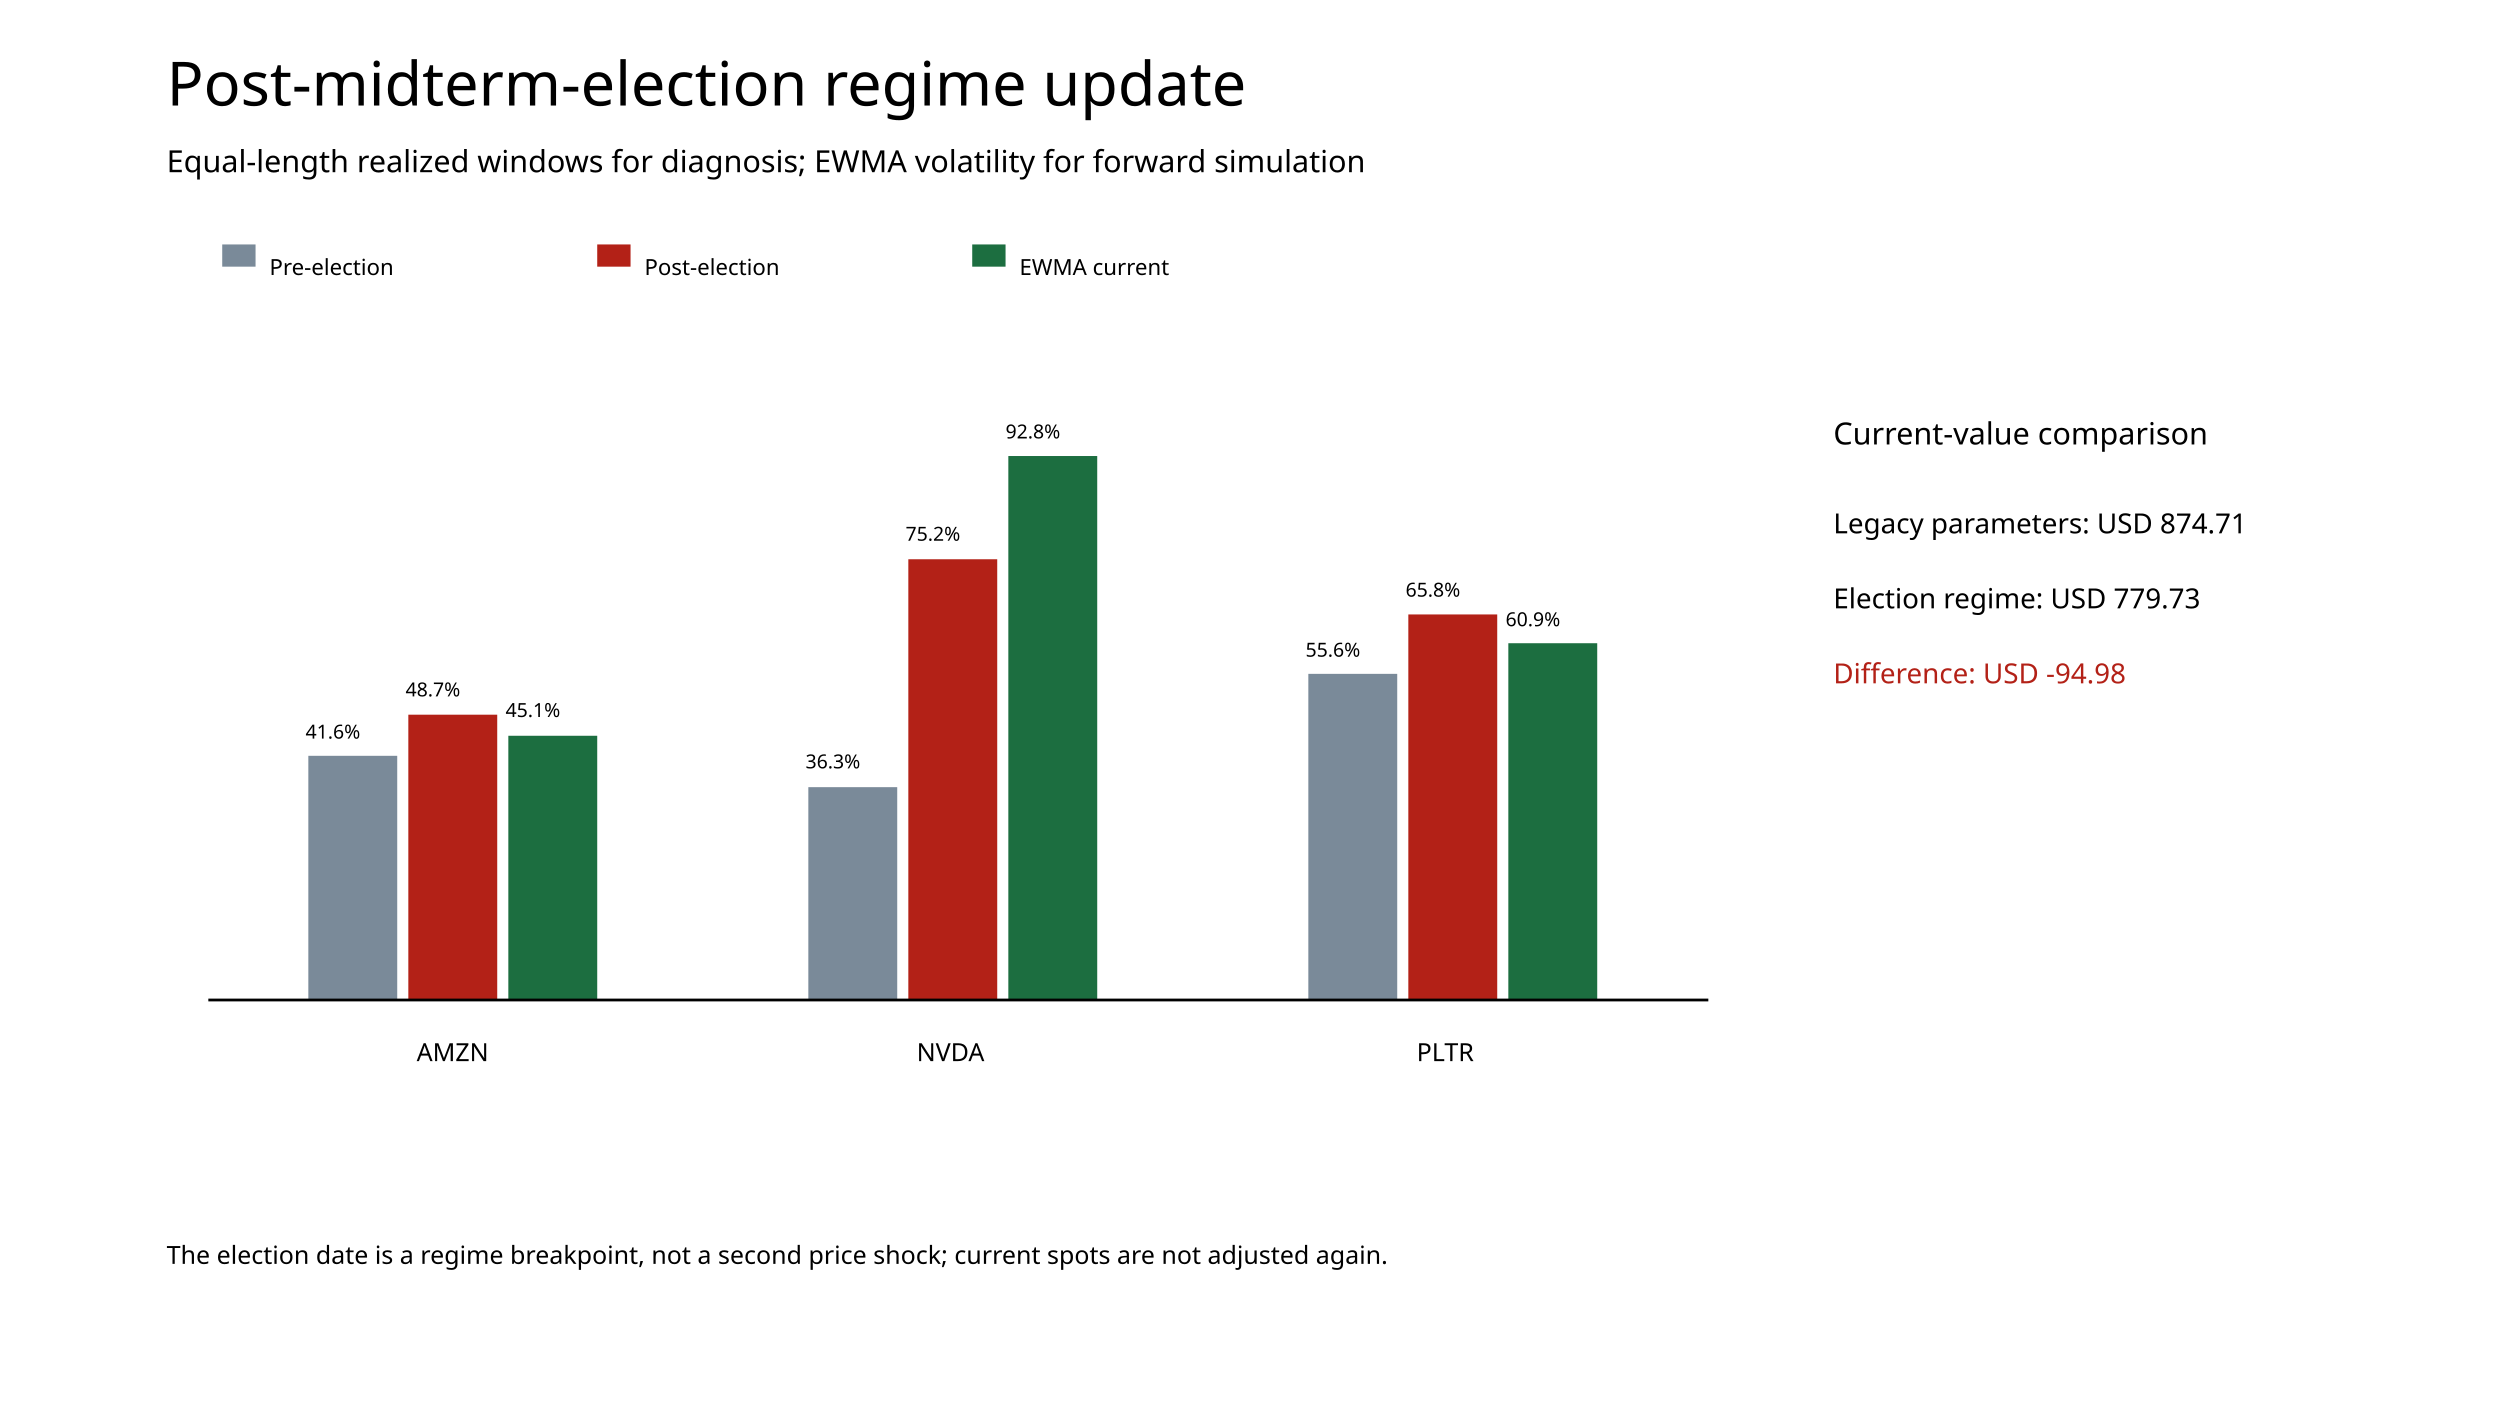
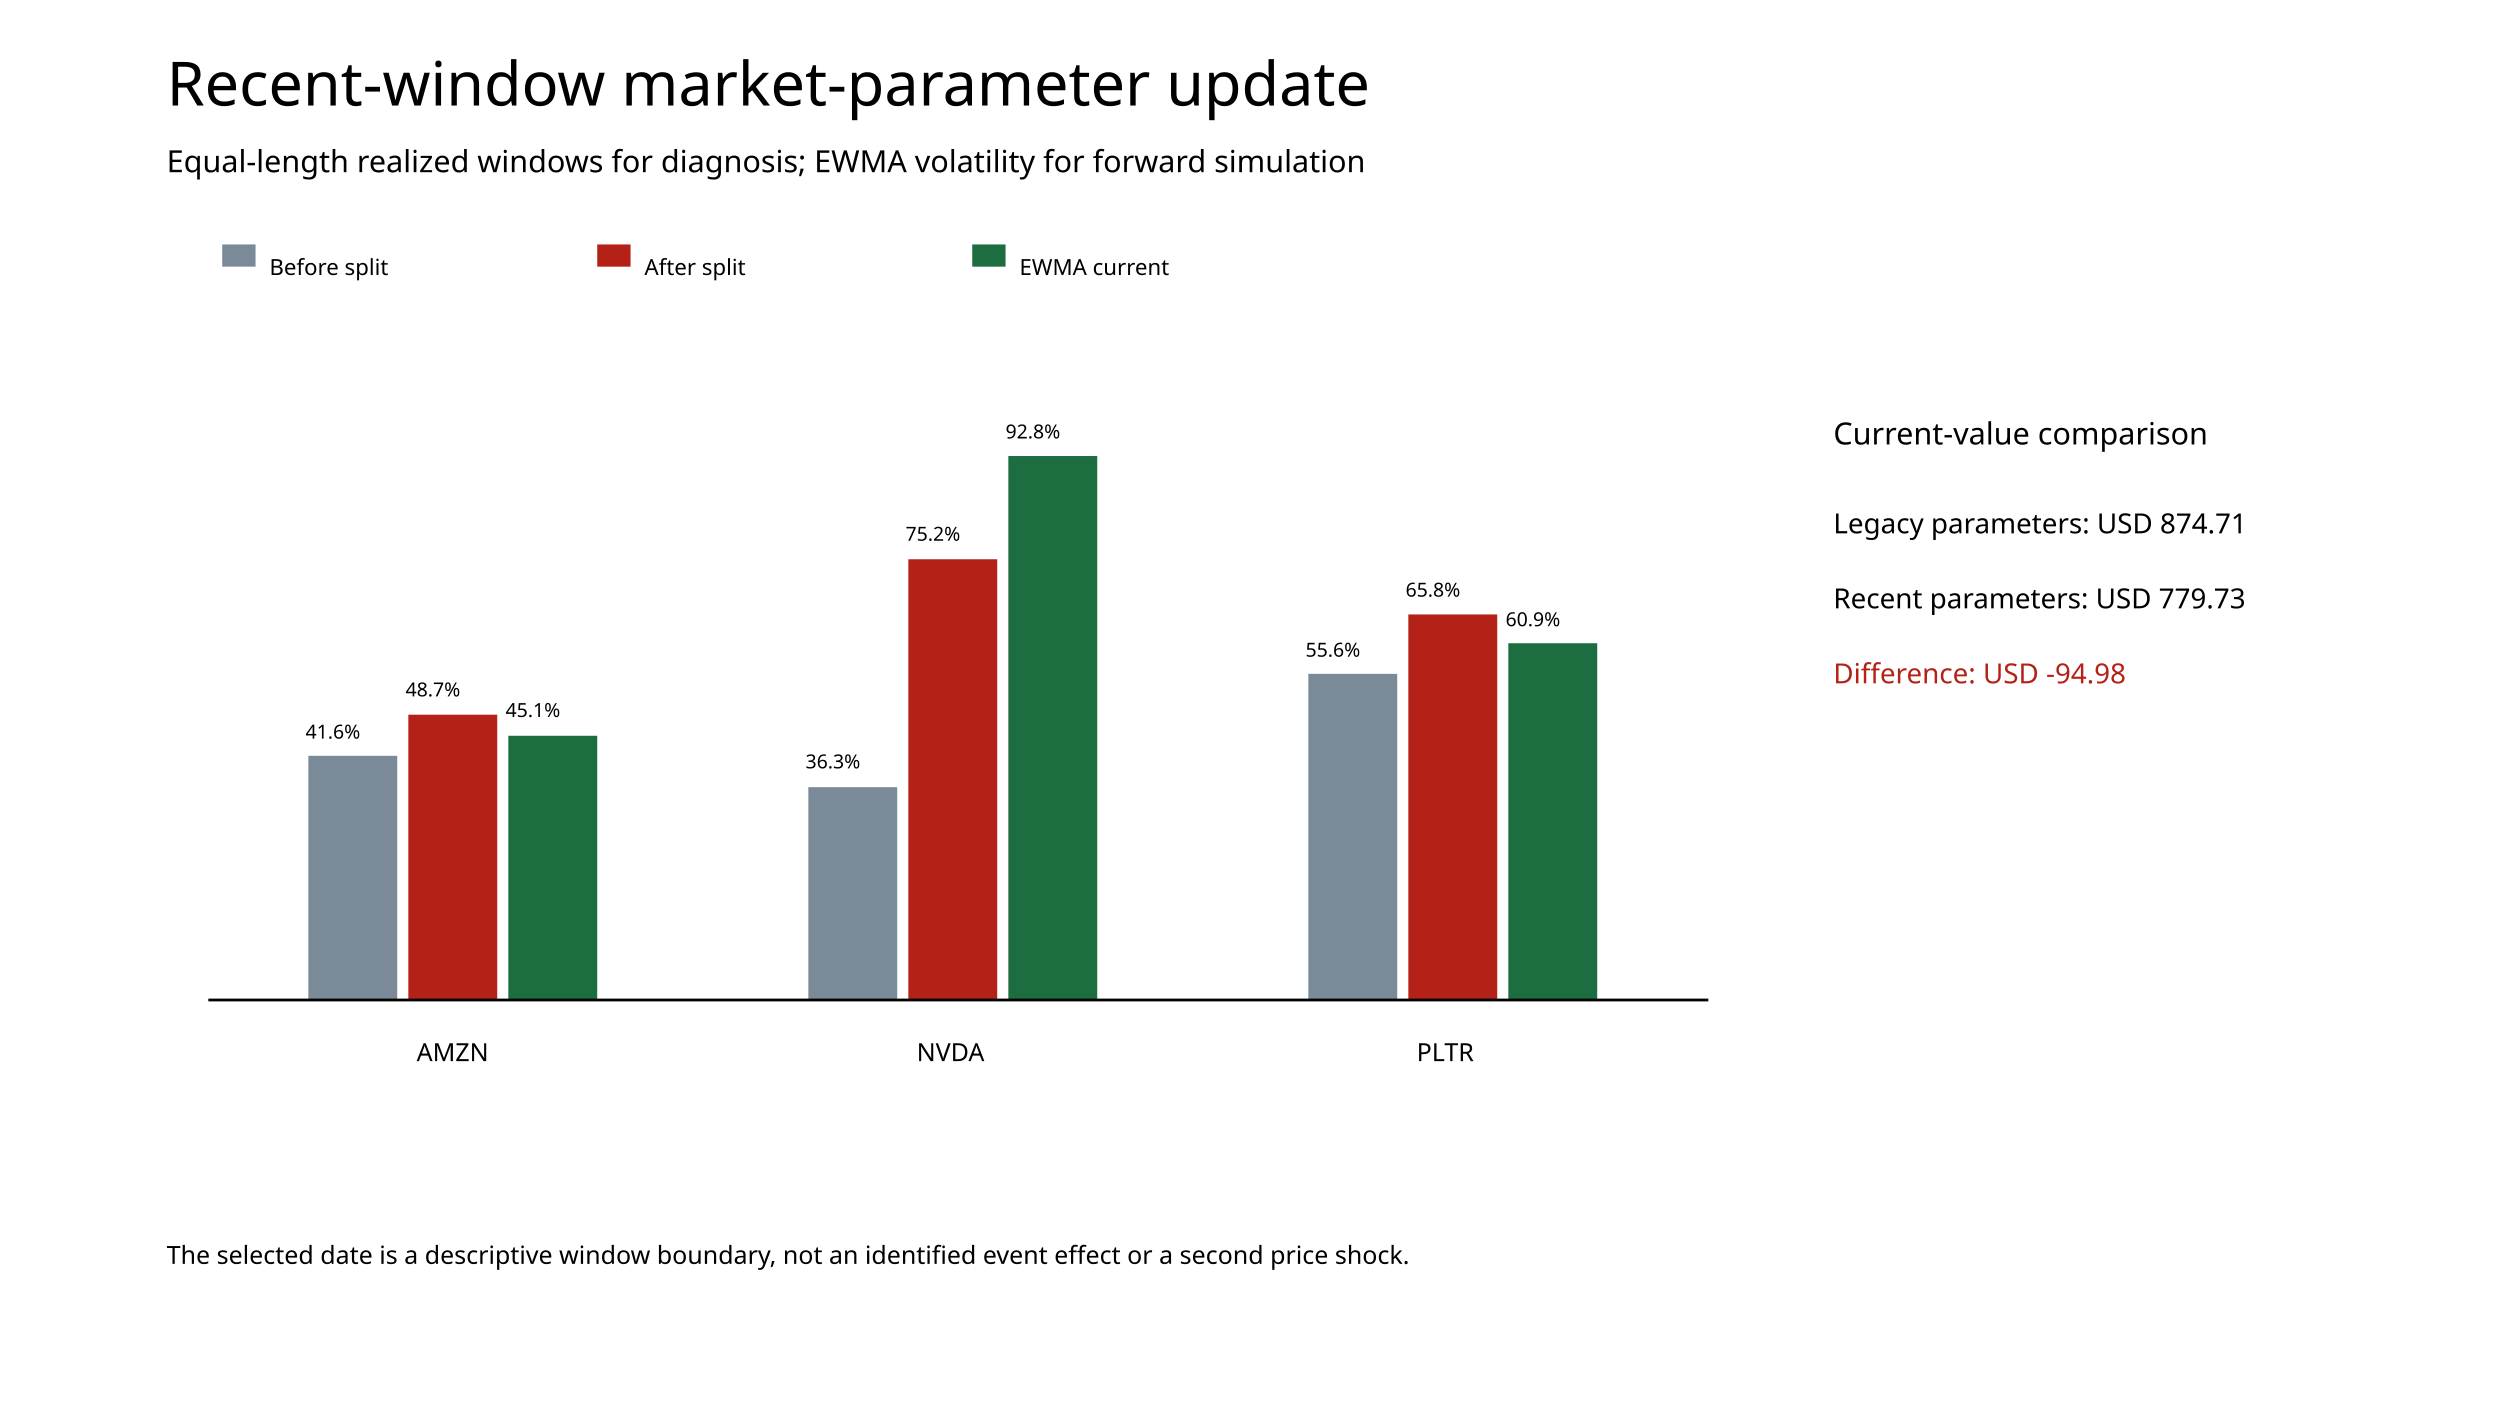
<svg xmlns="http://www.w3.org/2000/svg" width="900" height="510" preserveAspectRatio="xMinYMin meet" viewBox="0 0 900 510" version="1.0" fill-rule="evenodd">
  <clipPath id="clip">
    <rect x="0" y="0" width="900" height="510" />
  </clipPath>
  <g id="group" transform="scale(1,-1) translate(0,-510)" style="clip-path: url(#clip)">
    <g transform="">
      <rect x="0" y="0" width="900" height="510" style="stroke: none; stroke-linecap: butt; stroke-width: 1; fill: rgb(100%,100%,100%); fill-rule: evenodd;" />
-       <text x="60" y="472" style="font-family: Helvetica-Bold; font-size: 22px;fill: rgb(0%,0%,0%); stroke:none;" transform="translate(0,944) scale(1,-1)">Post-midterm-election regime update</text>
+       <text x="60" y="472" style="font-family: Helvetica-Bold; font-size: 22px;fill: rgb(0%,0%,0%); stroke:none;" transform="translate(0,944) scale(1,-1)">Recent-window market-parameter update</text>
      <text x="60" y="448" style="font-family: Times-Roman; font-size: 11px;fill: rgb(0%,0%,0%); stroke:none;" transform="translate(0,896) scale(1,-1)">Equal-length realized windows for diagnosis; EWMA volatility for forward simulation</text>
      <rect x="111.0" y="150" width="32.0" height="87.907" style="stroke: none; stroke-linecap: butt; stroke-width: 1; fill: rgb(48%,54%,60%); fill-rule: evenodd;" />
      <text x="110.0" y="244.907" style="font-family: Times-Roman; font-size: 7px;fill: rgb(0%,0%,0%); stroke:none;" transform="translate(0,489) scale(1,-1)">41.6%</text>
      <rect x="147.0" y="150" width="32.0" height="102.711" style="stroke: none; stroke-linecap: butt; stroke-width: 1; fill: rgb(70%,13%,9%); fill-rule: evenodd;" />
      <text x="146.0" y="259.711" style="font-family: Times-Roman; font-size: 7px;fill: rgb(0%,0%,0%); stroke:none;" transform="translate(0,519) scale(1,-1)">48.7%</text>
      <rect x="183.0" y="150" width="32.0" height="95.125" style="stroke: none; stroke-linecap: butt; stroke-width: 1; fill: rgb(11%,43%,25%); fill-rule: evenodd;" />
      <text x="182.0" y="252.125" style="font-family: Times-Roman; font-size: 7px;fill: rgb(0%,0%,0%); stroke:none;" transform="translate(0,504) scale(1,-1)">45.1%</text>
      <text x="150.0" y="128" style="font-family: Times-Roman; font-size: 9px;fill: rgb(0%,0%,0%); stroke:none;" transform="translate(0,256) scale(1,-1)">AMZN</text>
      <rect x="291.0" y="150" width="32.0" height="76.622" style="stroke: none; stroke-linecap: butt; stroke-width: 1; fill: rgb(48%,54%,60%); fill-rule: evenodd;" />
      <text x="290.0" y="233.622" style="font-family: Times-Roman; font-size: 7px;fill: rgb(0%,0%,0%); stroke:none;" transform="translate(0,467) scale(1,-1)">36.3%</text>
      <rect x="327.0" y="150" width="32.0" height="158.668" style="stroke: none; stroke-linecap: butt; stroke-width: 1; fill: rgb(70%,13%,9%); fill-rule: evenodd;" />
      <text x="326.0" y="315.668" style="font-family: Times-Roman; font-size: 7px;fill: rgb(0%,0%,0%); stroke:none;" transform="translate(0,631) scale(1,-1)">75.2%</text>
      <rect x="363.0" y="150" width="32.0" height="195.833" style="stroke: none; stroke-linecap: butt; stroke-width: 1; fill: rgb(11%,43%,25%); fill-rule: evenodd;" />
      <text x="362.0" y="352.833" style="font-family: Times-Roman; font-size: 7px;fill: rgb(0%,0%,0%); stroke:none;" transform="translate(0,705) scale(1,-1)">92.8%</text>
      <text x="330.0" y="128" style="font-family: Times-Roman; font-size: 9px;fill: rgb(0%,0%,0%); stroke:none;" transform="translate(0,256) scale(1,-1)">NVDA</text>
      <rect x="471.0" y="150" width="32.0" height="117.412" style="stroke: none; stroke-linecap: butt; stroke-width: 1; fill: rgb(48%,54%,60%); fill-rule: evenodd;" />
      <text x="470.0" y="274.412" style="font-family: Times-Roman; font-size: 7px;fill: rgb(0%,0%,0%); stroke:none;" transform="translate(0,548) scale(1,-1)">55.6%</text>
      <rect x="507.0" y="150" width="32.0" height="138.8" style="stroke: none; stroke-linecap: butt; stroke-width: 1; fill: rgb(70%,13%,9%); fill-rule: evenodd;" />
      <text x="506.0" y="295.8" style="font-family: Times-Roman; font-size: 7px;fill: rgb(0%,0%,0%); stroke:none;" transform="translate(0,591) scale(1,-1)">65.8%</text>
      <rect x="543.0" y="150" width="32.0" height="128.44" style="stroke: none; stroke-linecap: butt; stroke-width: 1; fill: rgb(11%,43%,25%); fill-rule: evenodd;" />
      <text x="542.0" y="285.44" style="font-family: Times-Roman; font-size: 7px;fill: rgb(0%,0%,0%); stroke:none;" transform="translate(0,570) scale(1,-1)">60.9%</text>
      <text x="510.0" y="128" style="font-family: Times-Roman; font-size: 9px;fill: rgb(0%,0%,0%); stroke:none;" transform="translate(0,256) scale(1,-1)">PLTR</text>
      <path d="M 75,150 L 615,150 Z" style="stroke: rgb(0%,0%,0%); stroke-linecap: butt; stroke-width: 1;" />
      <rect x="80" y="414" width="12" height="8" style="stroke: none; stroke-linecap: butt; stroke-width: 1; fill: rgb(48%,54%,60%); fill-rule: evenodd;" />
-       <text x="97" y="411" style="font-family: Times-Roman; font-size: 8px;fill: rgb(0%,0%,0%); stroke:none;" transform="translate(0,822) scale(1,-1)">Pre-election</text>
+       <text x="97" y="411" style="font-family: Times-Roman; font-size: 8px;fill: rgb(0%,0%,0%); stroke:none;" transform="translate(0,822) scale(1,-1)">Before split</text>
      <rect x="215" y="414" width="12" height="8" style="stroke: none; stroke-linecap: butt; stroke-width: 1; fill: rgb(70%,13%,9%); fill-rule: evenodd;" />
-       <text x="232" y="411" style="font-family: Times-Roman; font-size: 8px;fill: rgb(0%,0%,0%); stroke:none;" transform="translate(0,822) scale(1,-1)">Post-election</text>
+       <text x="232" y="411" style="font-family: Times-Roman; font-size: 8px;fill: rgb(0%,0%,0%); stroke:none;" transform="translate(0,822) scale(1,-1)">After split</text>
      <rect x="350" y="414" width="12" height="8" style="stroke: none; stroke-linecap: butt; stroke-width: 1; fill: rgb(11%,43%,25%); fill-rule: evenodd;" />
      <text x="367" y="411" style="font-family: Times-Roman; font-size: 8px;fill: rgb(0%,0%,0%); stroke:none;" transform="translate(0,822) scale(1,-1)">EWMA current</text>
      <text x="660" y="350" style="font-family: Helvetica-Bold; font-size: 11px;fill: rgb(0%,0%,0%); stroke:none;" transform="translate(0,700) scale(1,-1)">Current-value comparison</text>
      <text x="660" y="318" style="font-family: Times-Roman; font-size: 10px;fill: rgb(0%,0%,0%); stroke:none;" transform="translate(0,636) scale(1,-1)">Legacy parameters: USD 874.71</text>
-       <text x="660" y="291" style="font-family: Times-Roman; font-size: 10px;fill: rgb(0%,0%,0%); stroke:none;" transform="translate(0,582) scale(1,-1)">Election regime:  USD 779.73</text>
+       <text x="660" y="291" style="font-family: Times-Roman; font-size: 10px;fill: rgb(0%,0%,0%); stroke:none;" transform="translate(0,582) scale(1,-1)">Recent parameters: USD 779.73</text>
      <text x="660" y="264" style="font-family: Times-Roman; font-size: 10px;fill: rgb(70%,13%,9%); stroke:none;" transform="translate(0,528) scale(1,-1)">Difference:       USD -94.98</text>
-       <text x="60" y="55" style="font-family: Times-Roman; font-size: 9px;fill: rgb(0%,0%,0%); stroke:none;" transform="translate(0,110) scale(1,-1)">The election date is a regime breakpoint, not a second price shock; current spots are not adjusted again.</text>
+       <text x="60" y="55" style="font-family: Times-Roman; font-size: 9px;fill: rgb(0%,0%,0%); stroke:none;" transform="translate(0,110) scale(1,-1)">The selected date is a descriptive window boundary, not an identified event effect or a second price shock.</text>
    </g>
  </g>
</svg>
